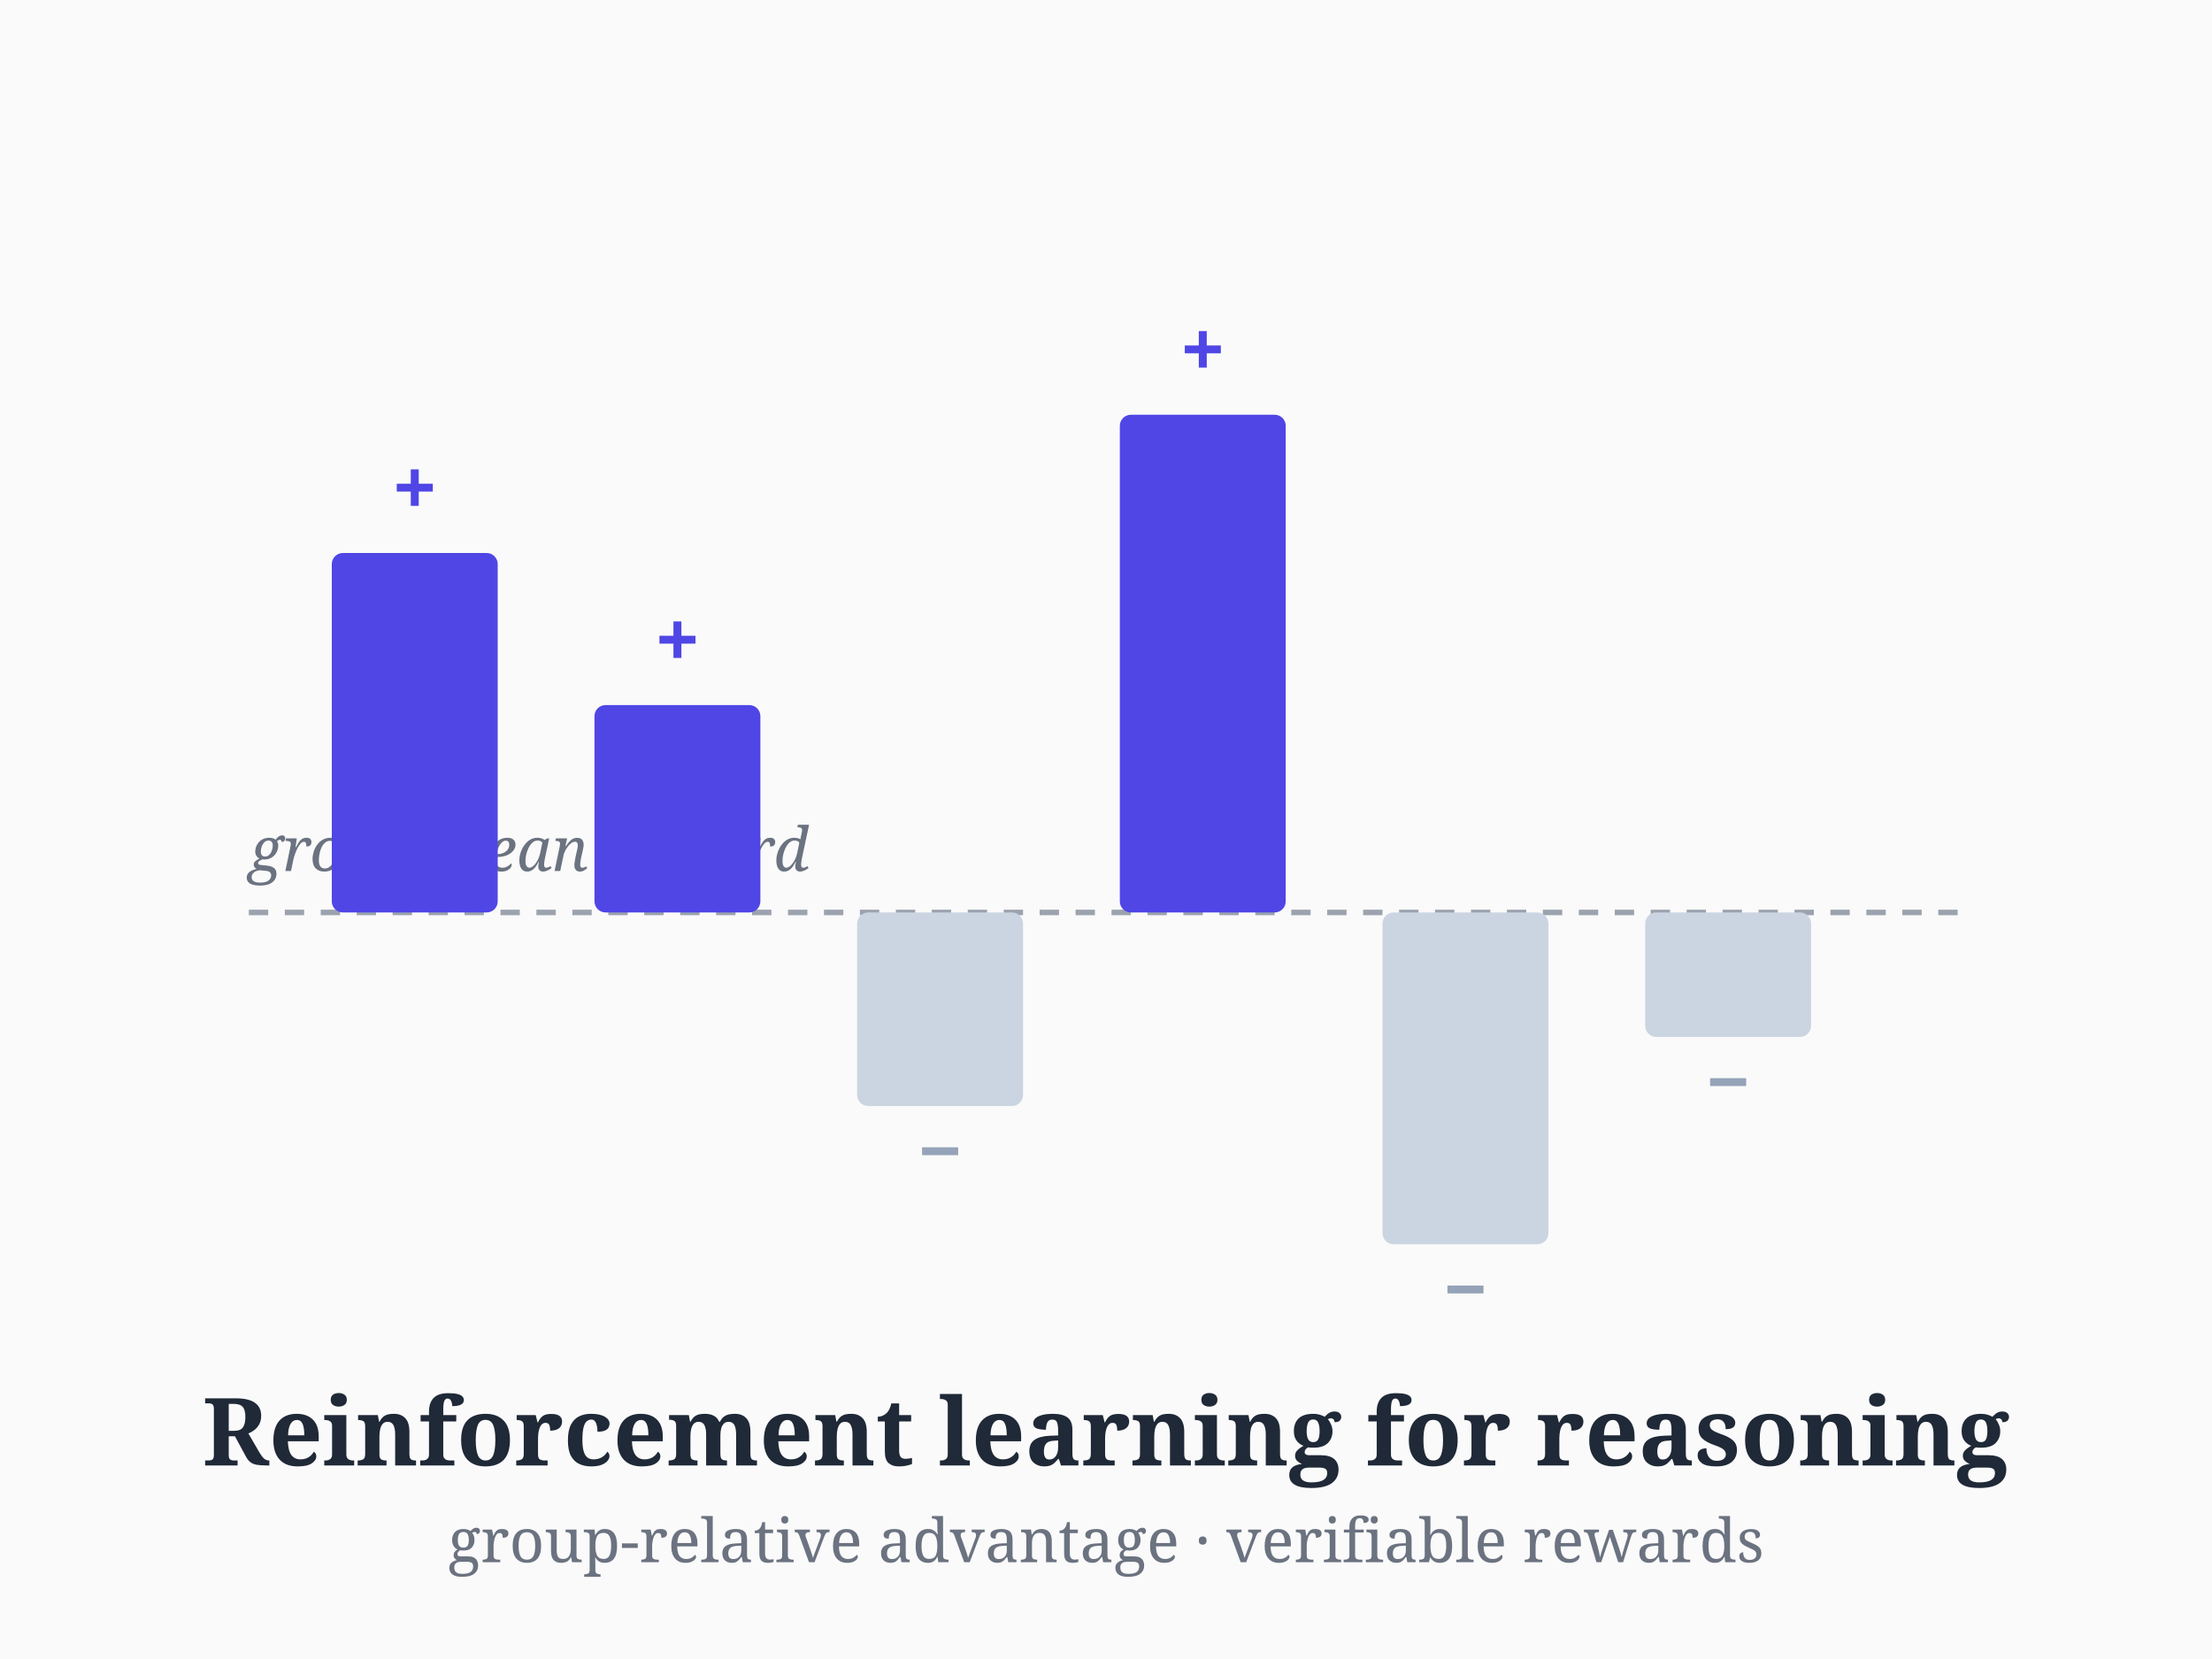
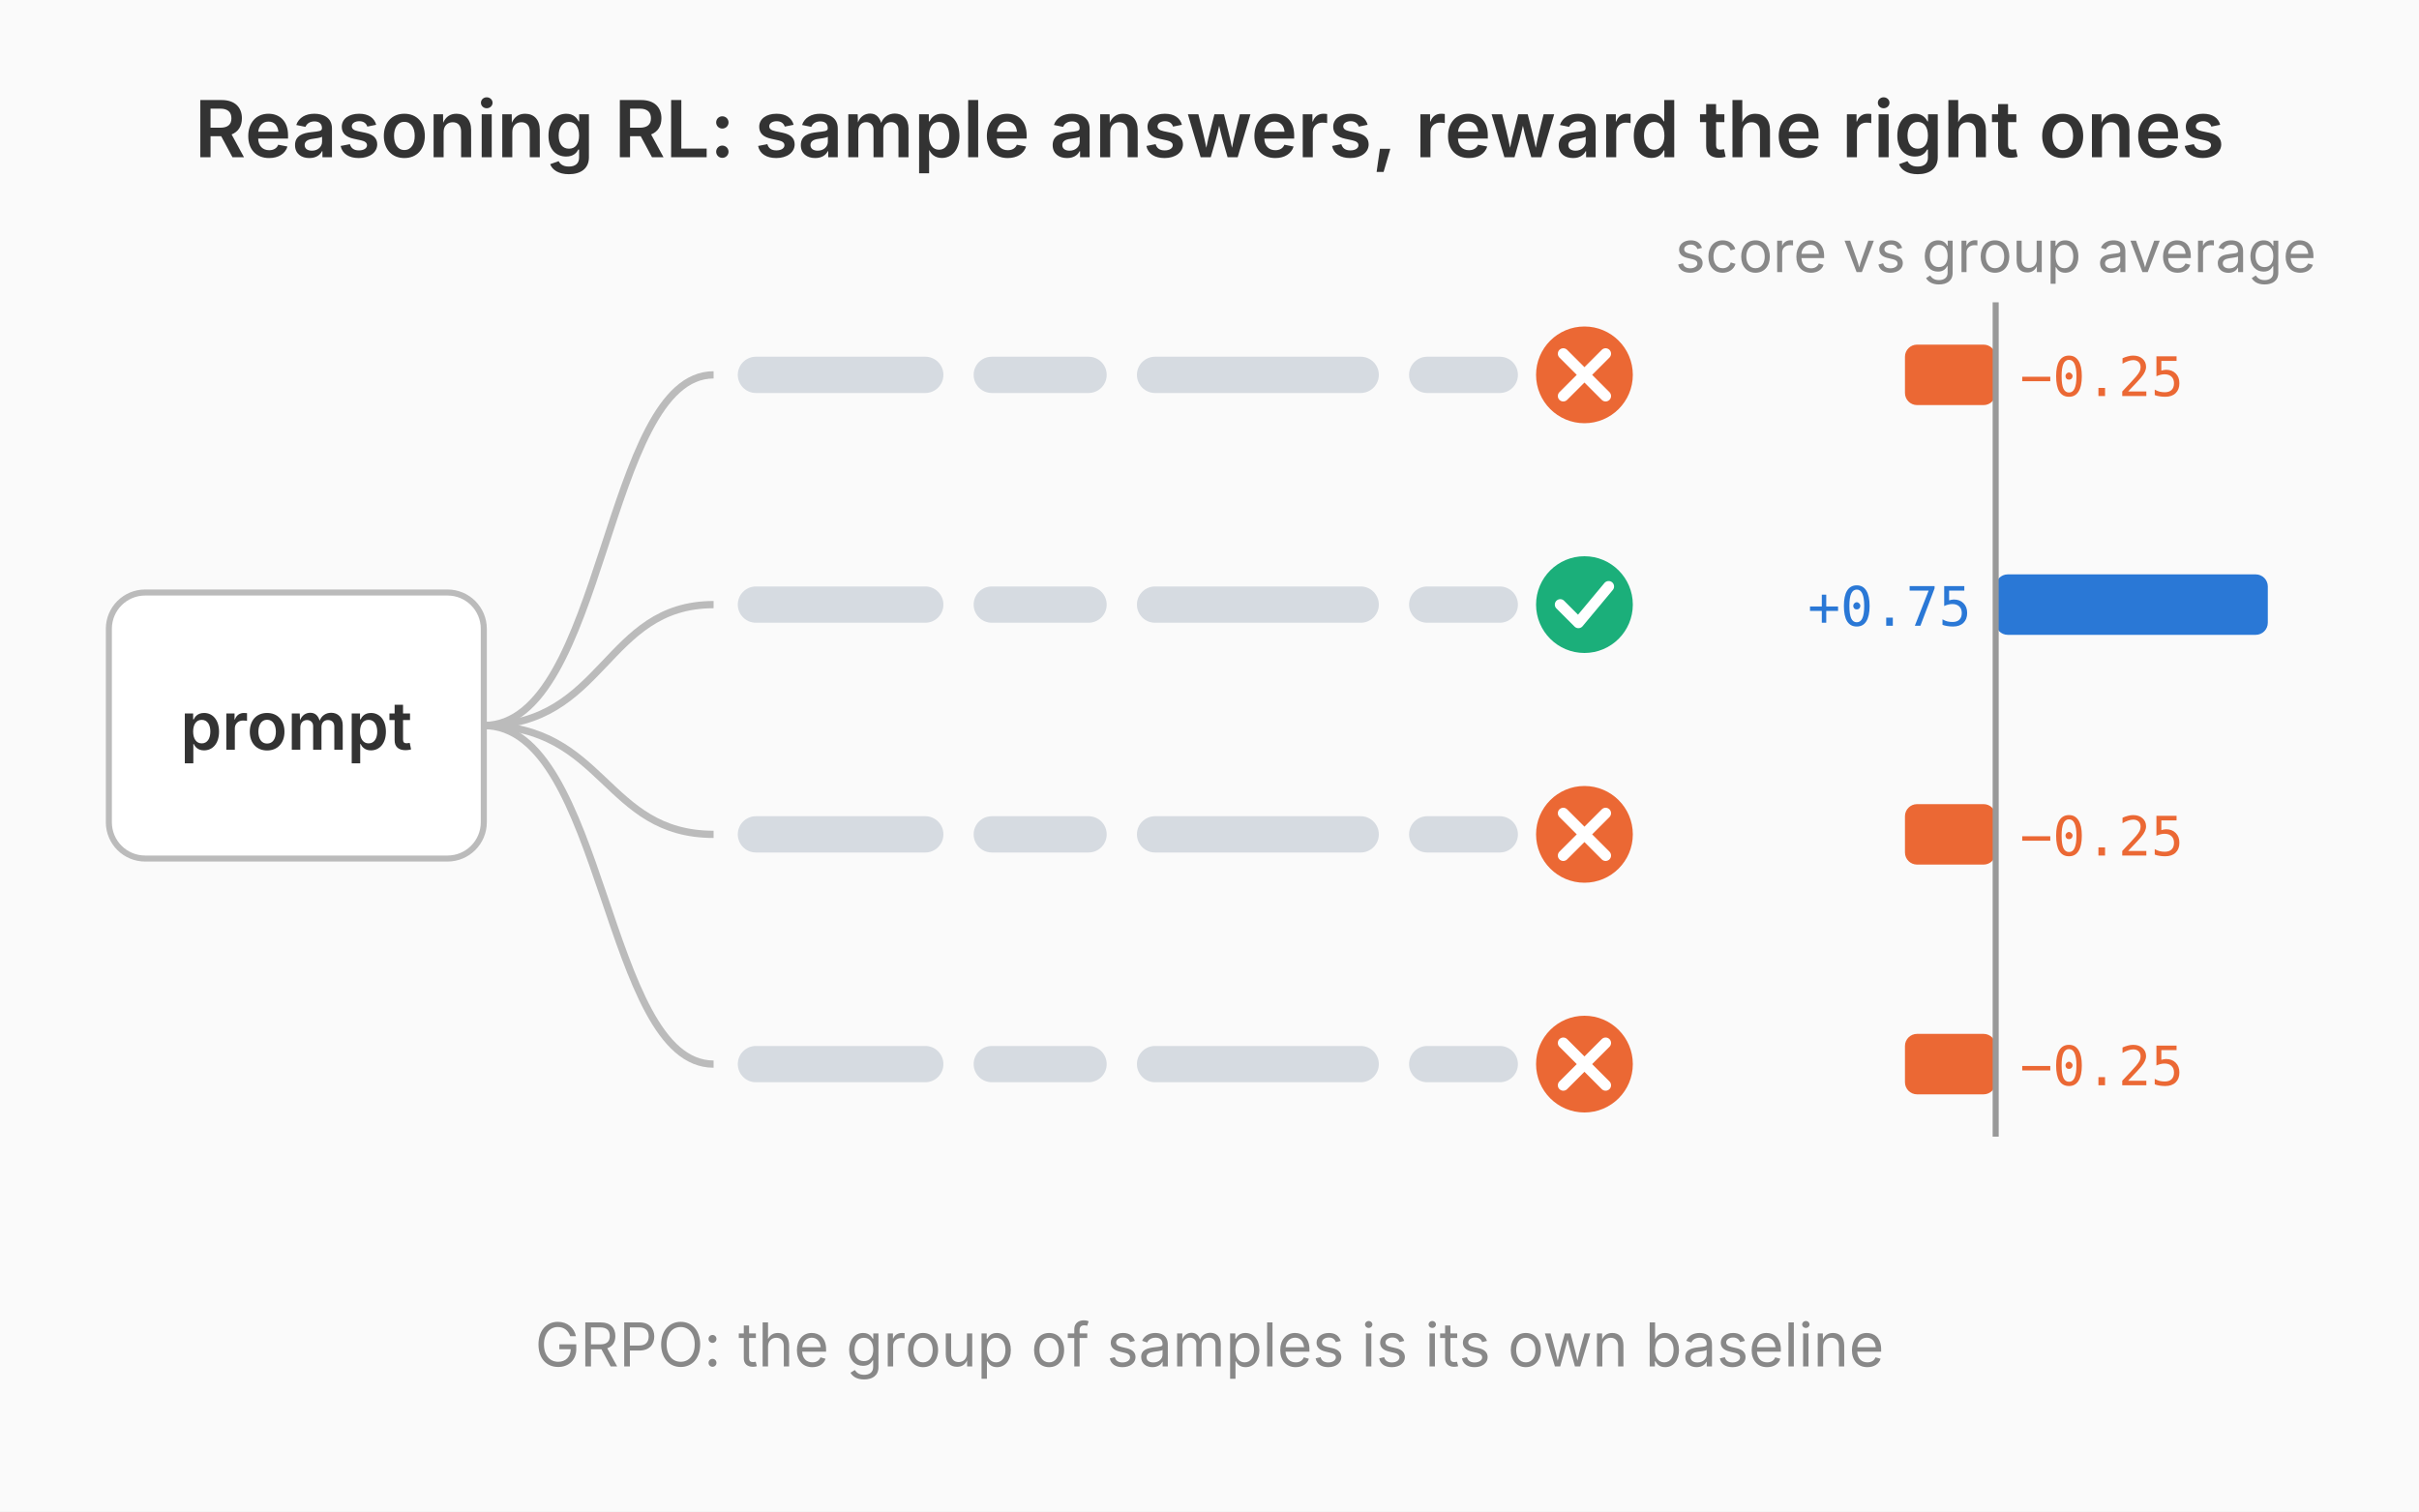
- <svg xmlns="http://www.w3.org/2000/svg" viewBox="0 0 800 600" role="img" aria-label="Group-relative advantage: reward bars above and below a mean line">
-   <rect width="800" height="600" fill="#ffffff" />
-   <rect x="0" y="0" width="800" height="600" fill="#fafafa" />
-   <line x1="90" y1="330" x2="710" y2="330" stroke="#9ca3af" stroke-width="2" stroke-dasharray="7 6" />
-   <text x="90" y="315" font-family="Georgia, serif" font-size="22" fill="#6b7280" font-style="italic">group mean reward</text>
-   <g>
-     <rect x="120" y="200" width="60" height="130" rx="4" fill="#4f46e5" />
-     <rect x="215" y="255" width="60" height="75" rx="4" fill="#4f46e5" />
-     <rect x="310" y="330" width="60" height="70" rx="4" fill="#cbd5e1" />
-     <rect x="405" y="150" width="60" height="180" rx="4" fill="#4f46e5" />
-     <rect x="500" y="330" width="60" height="120" rx="4" fill="#cbd5e1" />
-     <rect x="595" y="330" width="60" height="45" rx="4" fill="#cbd5e1" />
-   </g>
-   <g fill="#4f46e5" font-family="Arial, sans-serif" font-size="26" font-weight="700" text-anchor="middle">
-     <text x="150" y="185">+</text>
-     <text x="245" y="240">+</text>
-     <text x="435" y="135">+</text>
-   </g>
-   <g fill="#94a3b8" font-family="Arial, sans-serif" font-size="26" font-weight="700" text-anchor="middle">
-     <text x="340" y="425">−</text>
-     <text x="530" y="475">−</text>
-     <text x="625" y="400">−</text>
-   </g>
-   <text x="400" y="530" text-anchor="middle" font-family="Georgia, serif" font-size="34" fill="#1f2937" font-weight="700">Reinforcement learning for reasoning</text>
-   <text x="400" y="565" text-anchor="middle" font-family="Georgia, serif" font-size="22" fill="#6b7280">group-relative advantage · verifiable rewards</text>
+ <svg xmlns="http://www.w3.org/2000/svg" viewBox="0 0 400 250">
+   <rect width="400" height="250" fill="#fafafa" />
+   <text x="200" y="26" fill="#333" font-family="Inter, system-ui, sans-serif" font-size="13" font-weight="600" text-anchor="middle">Reasoning RL: sample answers, reward the right ones</text>
+   <rect x="18" y="98" width="62" height="44" rx="6" fill="#fff" stroke="#bbb" />
+   <text x="49" y="124" fill="#333" font-family="Inter, system-ui, sans-serif" font-size="11" font-weight="600" text-anchor="middle">prompt</text>
+   <path d="M80,120 C100,120 100,62 118,62" fill="none" stroke="#bbb" stroke-width="1.2" />
+   <rect x="122" y="59" width="34" height="6" rx="3" fill="#d6dbe1" />
+   <rect x="161" y="59" width="22" height="6" rx="3" fill="#d6dbe1" />
+   <rect x="188" y="59" width="40" height="6" rx="3" fill="#d6dbe1" />
+   <rect x="233" y="59" width="18" height="6" rx="3" fill="#d6dbe1" />
+   <circle cx="262" cy="62" r="8" fill="#eb6834" />
+   <path d="M258.5,58.5 l7,7 M265.5,58.5 l-7,7" stroke="#fff" stroke-width="1.8" stroke-linecap="round" />
+   <rect x="315" y="57" width="15" height="10" rx="2" fill="#eb6834" />
+   <text x="334" y="65.5" fill="#eb6834" font-family="ui-monospace, Consolas, monospace" font-size="9">−0.25</text>
+   <path d="M80,120 C100,120 100,100 118,100" fill="none" stroke="#bbb" stroke-width="1.2" />
+   <rect x="122" y="97" width="34" height="6" rx="3" fill="#d6dbe1" />
+   <rect x="161" y="97" width="22" height="6" rx="3" fill="#d6dbe1" />
+   <rect x="188" y="97" width="40" height="6" rx="3" fill="#d6dbe1" />
+   <rect x="233" y="97" width="18" height="6" rx="3" fill="#d6dbe1" />
+   <circle cx="262" cy="100" r="8" fill="#1baf7a" />
+   <path d="M258,100 l3,3 l5,-6" fill="none" stroke="#fff" stroke-width="1.8" stroke-linecap="round" stroke-linejoin="round" />
+   <rect x="330" y="95" width="45" height="10" rx="2" fill="#2a78d6" />
+   <text x="326" y="103.5" fill="#2a78d6" font-family="ui-monospace, Consolas, monospace" font-size="9" text-anchor="end">+0.75</text>
+   <path d="M80,120 C100,120 100,138 118,138" fill="none" stroke="#bbb" stroke-width="1.2" />
+   <rect x="122" y="135" width="34" height="6" rx="3" fill="#d6dbe1" />
+   <rect x="161" y="135" width="22" height="6" rx="3" fill="#d6dbe1" />
+   <rect x="188" y="135" width="40" height="6" rx="3" fill="#d6dbe1" />
+   <rect x="233" y="135" width="18" height="6" rx="3" fill="#d6dbe1" />
+   <circle cx="262" cy="138" r="8" fill="#eb6834" />
+   <path d="M258.5,134.5 l7,7 M265.5,134.5 l-7,7" stroke="#fff" stroke-width="1.8" stroke-linecap="round" />
+   <rect x="315" y="133" width="15" height="10" rx="2" fill="#eb6834" />
+   <text x="334" y="141.5" fill="#eb6834" font-family="ui-monospace, Consolas, monospace" font-size="9">−0.25</text>
+   <path d="M80,120 C100,120 100,176 118,176" fill="none" stroke="#bbb" stroke-width="1.2" />
+   <rect x="122" y="173" width="34" height="6" rx="3" fill="#d6dbe1" />
+   <rect x="161" y="173" width="22" height="6" rx="3" fill="#d6dbe1" />
+   <rect x="188" y="173" width="40" height="6" rx="3" fill="#d6dbe1" />
+   <rect x="233" y="173" width="18" height="6" rx="3" fill="#d6dbe1" />
+   <circle cx="262" cy="176" r="8" fill="#eb6834" />
+   <path d="M258.5,172.5 l7,7 M265.5,172.5 l-7,7" stroke="#fff" stroke-width="1.8" stroke-linecap="round" />
+   <rect x="315" y="171" width="15" height="10" rx="2" fill="#eb6834" />
+   <text x="334" y="179.5" fill="#eb6834" font-family="ui-monospace, Consolas, monospace" font-size="9">−0.25</text>
+   <line x1="330" y1="50" x2="330" y2="188" stroke="#999" stroke-width="1" />
+   <text x="330" y="45" fill="#888" font-family="Inter, system-ui, sans-serif" font-size="9.5" text-anchor="middle">score vs group average</text>
+   <text x="200" y="226" fill="#888" font-family="Inter, system-ui, sans-serif" font-size="10" text-anchor="middle">GRPO: the group of samples is its own baseline</text>
</svg>
